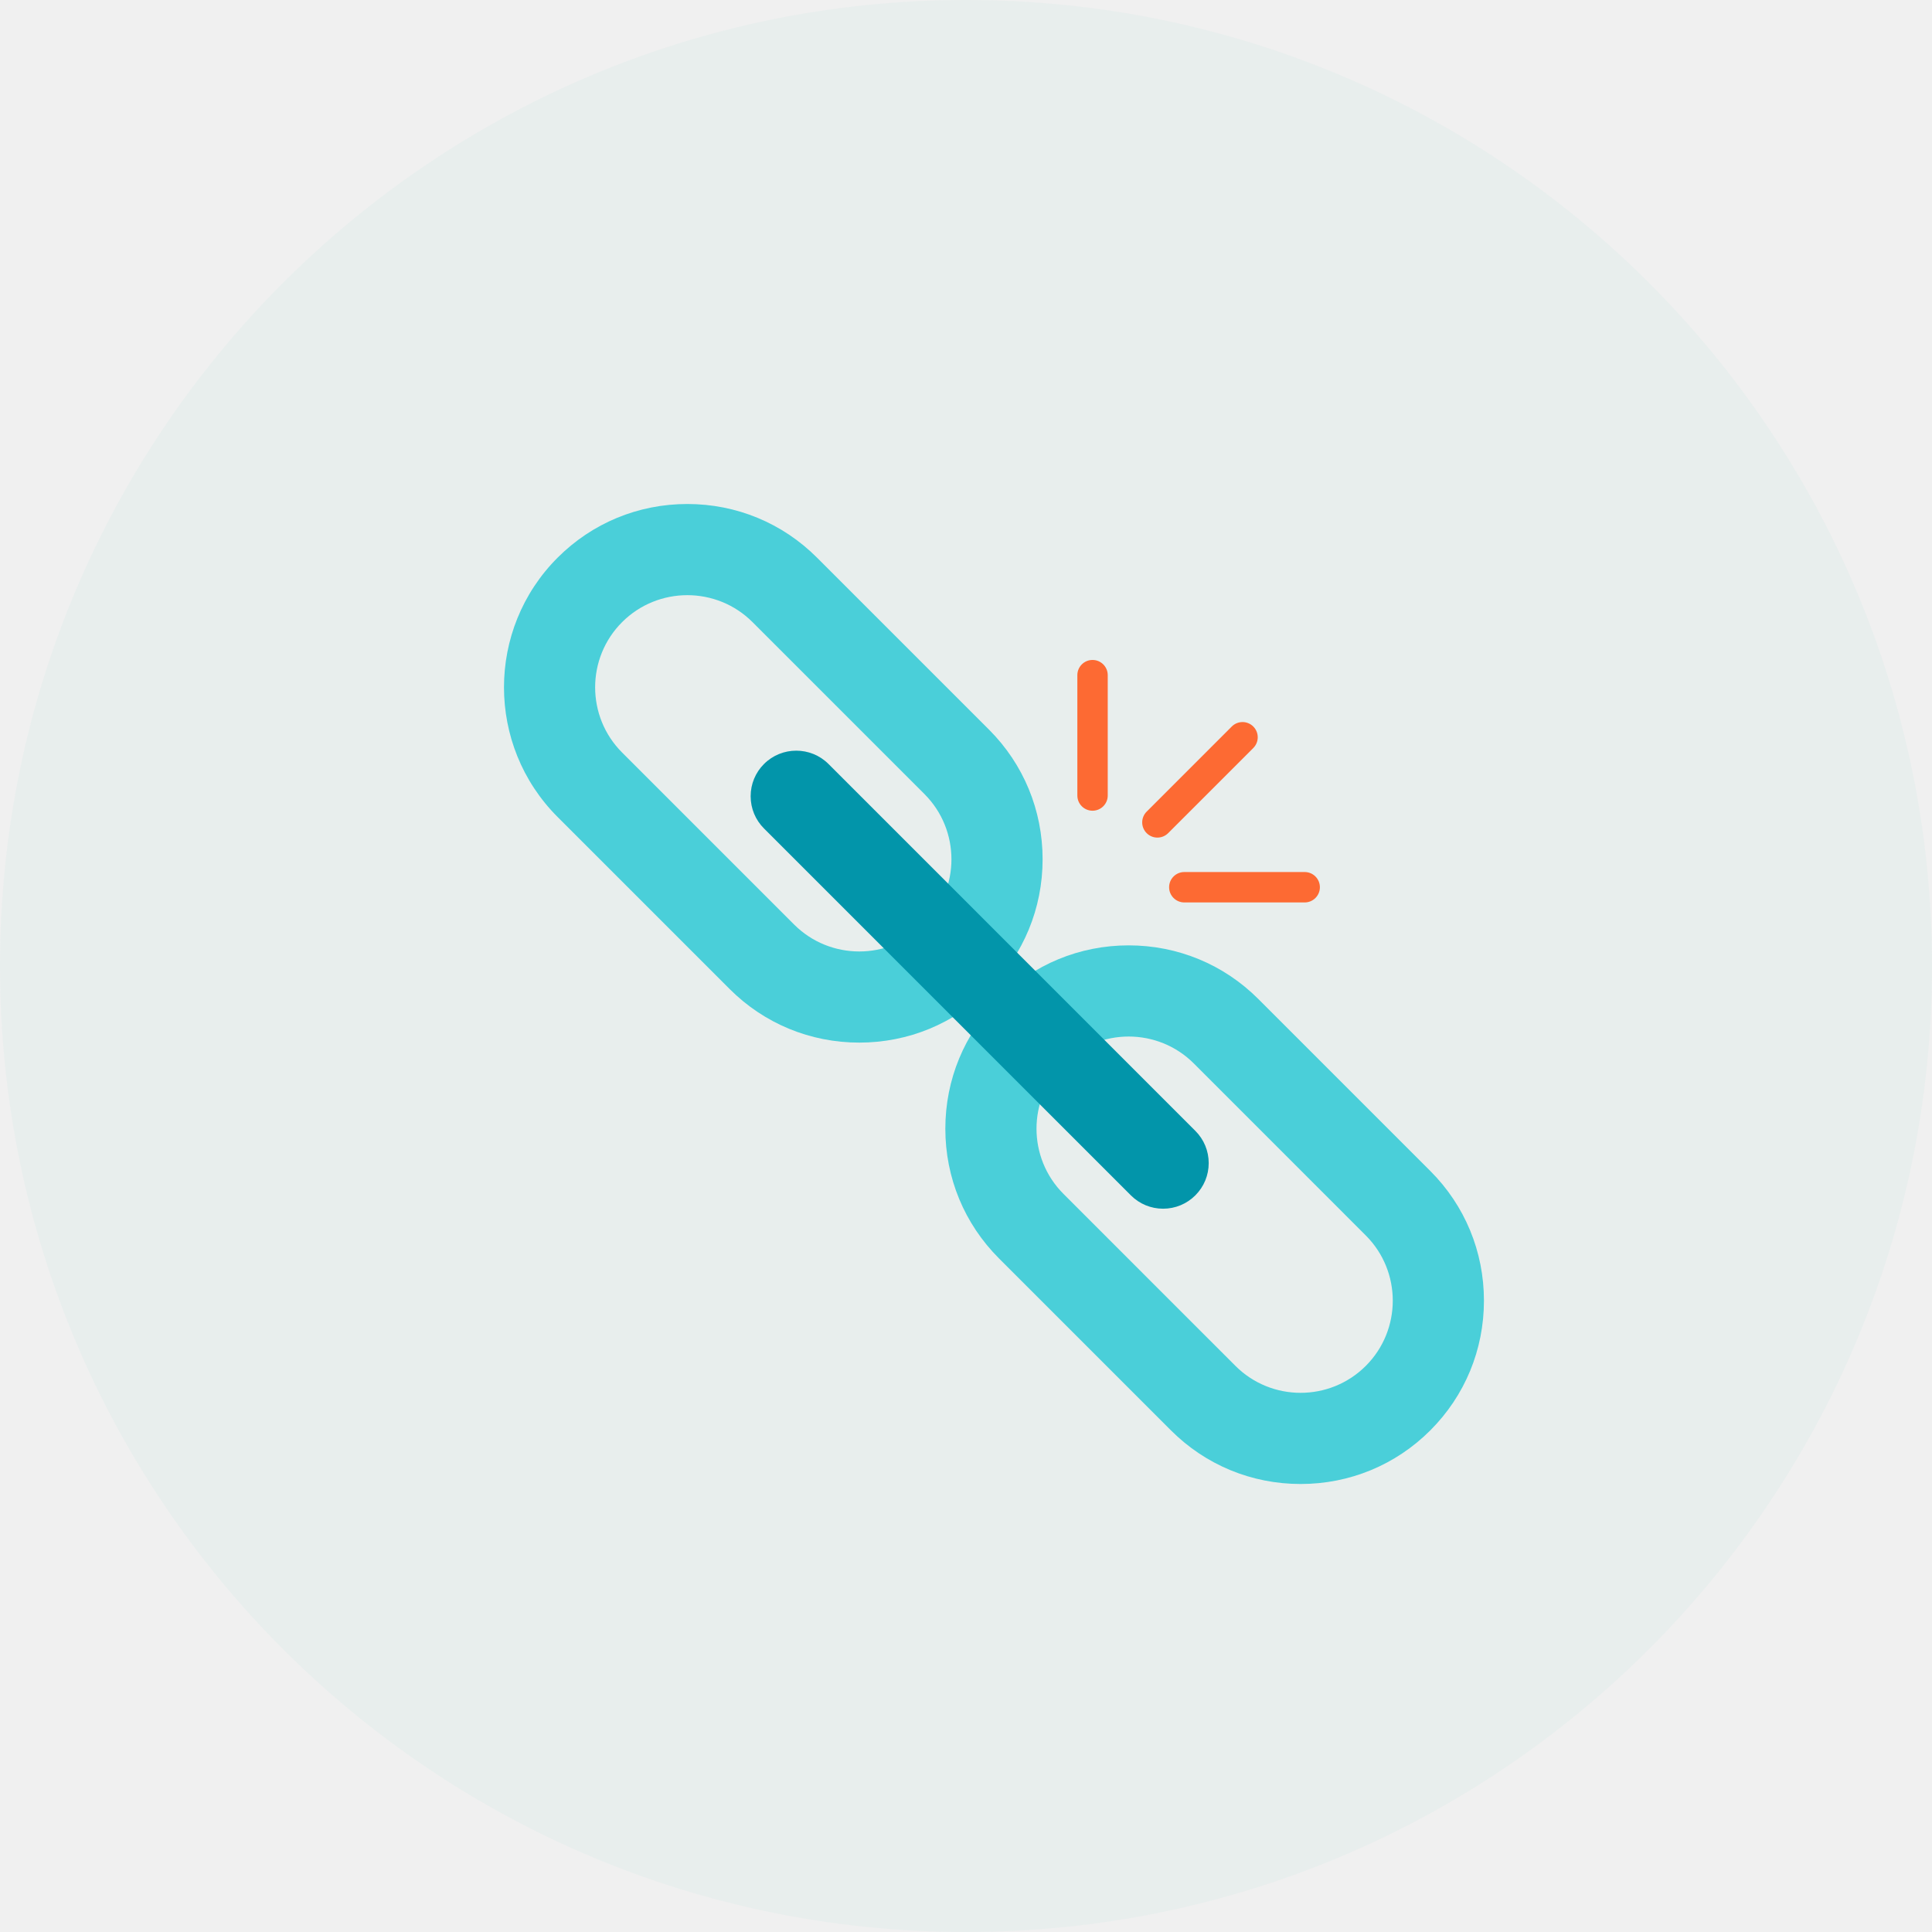
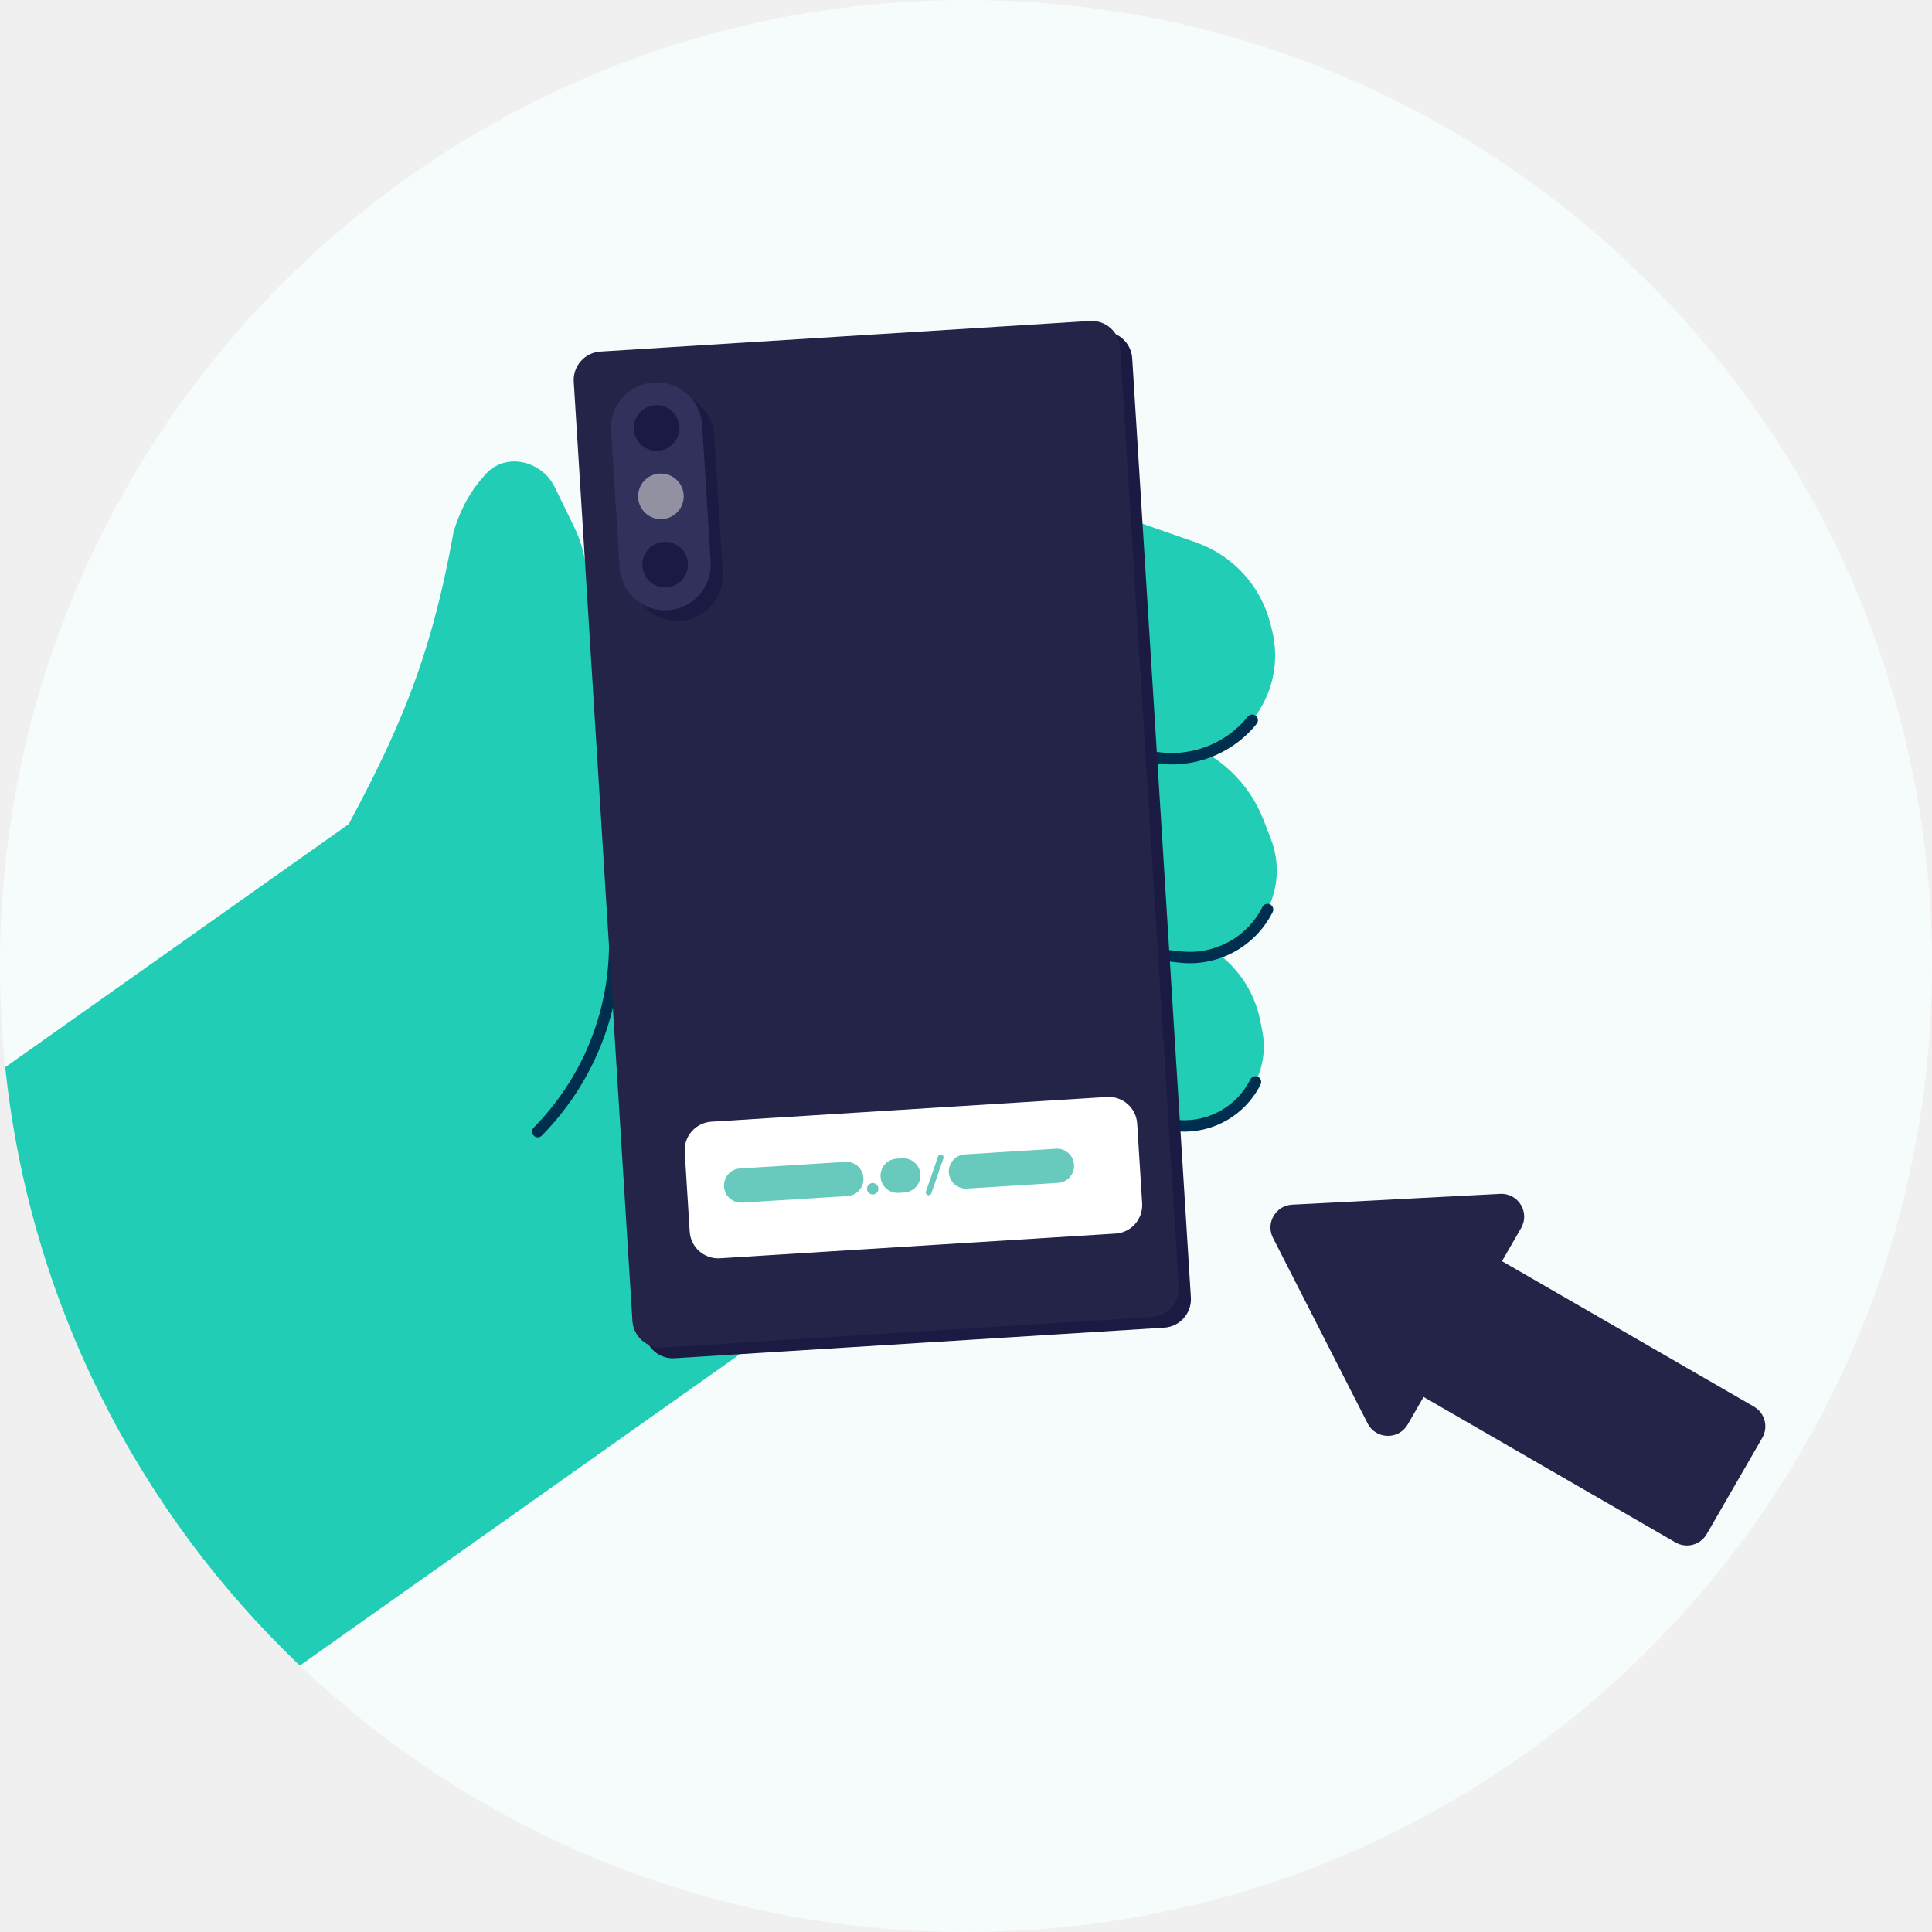
- <svg xmlns="http://www.w3.org/2000/svg" width="69" height="69" viewBox="0 0 69 69" fill="none">
-   <circle opacity="0.059" cx="34.5" cy="34.5" r="34.5" fill="#67CABC" />
-   <path fill-rule="evenodd" clip-rule="evenodd" d="M29.179 19.916L35.321 26.057C36.556 27.293 37.236 28.938 37.236 30.689C37.236 32.44 36.556 34.085 35.321 35.321C34.085 36.556 32.44 37.236 30.689 37.236C28.937 37.236 27.292 36.556 26.057 35.321L19.915 29.179C17.361 26.625 17.361 22.47 19.915 19.916C21.151 18.68 22.796 18 24.547 18C26.299 18 27.944 18.68 29.179 19.916ZM33.017 28.36L26.876 22.219C25.592 20.935 23.503 20.935 22.218 22.219C20.934 23.503 20.934 25.592 22.218 26.876L25.289 29.947V29.947L28.36 33.018C29.644 34.302 31.733 34.302 33.018 33.018C34.301 31.734 34.301 29.644 33.017 28.36Z" fill="#4ACFD9" />
-   <path fill-rule="evenodd" clip-rule="evenodd" d="M44.941 35.679L51.083 41.821C52.318 43.056 52.998 44.701 52.998 46.452C52.998 48.204 52.318 49.849 51.083 51.084C49.847 52.32 48.202 53 46.451 53C44.699 53 43.054 52.319 41.819 51.084L35.678 44.943C34.442 43.707 33.762 42.062 33.762 40.311C33.762 38.559 34.442 36.914 35.678 35.679C36.913 34.444 38.558 33.763 40.309 33.763C42.061 33.763 43.706 34.444 44.941 35.679ZM41.051 45.71L44.122 48.781C45.406 50.065 47.495 50.065 48.779 48.781C50.063 47.497 50.063 45.408 48.779 44.124L42.638 37.982C41.354 36.698 39.265 36.698 37.981 37.982C36.697 39.266 36.697 41.355 37.981 42.639L41.051 45.71Z" fill="#4ACFD9" />
-   <path d="M42.691 40.388L29.589 27.285C28.954 26.651 27.921 26.651 27.286 27.285C26.978 27.593 26.809 28.002 26.809 28.437C26.809 28.872 26.978 29.281 27.286 29.589L40.388 42.691C40.695 42.998 41.104 43.168 41.539 43.168C41.974 43.168 42.383 42.998 42.691 42.691C42.998 42.383 43.168 41.974 43.168 41.539C43.168 41.104 42.998 40.695 42.691 40.388Z" fill="#0295AA" />
-   <path d="M41.336 29.914C41.197 29.914 41.058 29.861 40.952 29.755C40.74 29.543 40.74 29.199 40.952 28.987L43.992 25.947C44.204 25.735 44.548 25.735 44.76 25.947C44.972 26.159 44.972 26.503 44.76 26.715L41.72 29.755C41.614 29.861 41.475 29.914 41.336 29.914Z" fill="#FD6A33" />
-   <path d="M39.019 28.954C38.719 28.954 38.477 28.711 38.477 28.412V24.112C38.477 23.813 38.719 23.57 39.019 23.57C39.319 23.57 39.562 23.813 39.562 24.112V28.412C39.562 28.711 39.319 28.954 39.019 28.954Z" fill="#FD6A33" />
-   <path d="M46.596 32.23H42.297C41.997 32.23 41.754 31.987 41.754 31.687C41.754 31.387 41.997 31.144 42.297 31.144H46.596C46.896 31.144 47.139 31.387 47.139 31.687C47.139 31.987 46.896 32.23 46.596 32.23Z" fill="#FD6A33" />
+ <svg xmlns="http://www.w3.org/2000/svg" width="160" height="160" viewBox="0 0 160 160" fill="none">
+   <circle cx="80" cy="80" r="80" fill="#F6FCFB" />
+   <path d="M99.046 44.921L94.121 43.2L95.42 62.681L95.472 62.691C98.567 63.266 101.729 62.098 103.705 59.647C105.401 57.544 106.005 54.764 105.335 52.146L105.202 51.626C104.401 48.502 102.091 45.984 99.046 44.921Z" fill="#21CDB4" />
+   <path d="M97.588 61.351L94.594 60.438L95.906 79.055L97.748 79.257C100.741 79.584 103.623 78.015 104.973 75.323C105.882 73.51 105.986 71.398 105.258 69.505L104.655 67.936C103.438 64.77 100.831 62.341 97.588 61.351Z" fill="#21CDB4" />
+   <path d="M97.575 77.411L95.774 76.967L96.247 93.077L97.327 93.202C100.08 93.52 102.738 92.08 103.974 89.6C104.628 88.288 104.826 86.796 104.536 85.359L104.361 84.492C103.66 81.017 101.017 78.259 97.575 77.411Z" fill="#21CDB4" />
+   <path d="M24.832 137.936C11.434 125.173 2.456 107.81 0.434 88.38L65.381 42.424L96.887 86.951L24.832 137.936Z" fill="#21CDB4" />
+   <path d="M37.568 44.026C35.622 54.799 33.041 60.881 26.942 71.772L48.785 55.597C49.388 51.962 48.967 49.991 48.535 46.931C48.374 45.792 48.055 44.679 47.551 43.645L45.95 40.358C44.872 38.145 41.893 37.434 40.234 39.252C39.067 40.53 38.215 41.926 37.568 44.026Z" fill="#21CDB4" />
+   <path fill-rule="evenodd" clip-rule="evenodd" d="M104.185 89.177C104.418 89.294 104.513 89.577 104.397 89.811C103.135 92.341 100.494 93.861 97.697 93.707C97.437 93.693 97.237 93.47 97.252 93.21C97.266 92.95 97.489 92.75 97.749 92.764C100.171 92.897 102.459 91.581 103.551 89.389C103.668 89.156 103.951 89.061 104.185 89.177Z" fill="#002E4F" />
+   <path fill-rule="evenodd" clip-rule="evenodd" d="M105.185 74.901C105.418 75.018 105.512 75.302 105.395 75.535C103.957 78.403 100.886 80.074 97.697 79.726L96.775 79.626C96.516 79.597 96.329 79.364 96.357 79.105C96.386 78.846 96.619 78.658 96.878 78.687L97.799 78.787C100.597 79.093 103.289 77.627 104.551 75.111C104.668 74.878 104.952 74.784 105.185 74.901Z" fill="#002E4F" />
+   <path fill-rule="evenodd" clip-rule="evenodd" d="M104.001 59.279C104.204 59.443 104.236 59.74 104.072 59.944C101.987 62.529 98.651 63.762 95.386 63.155L95.386 63.155L95.333 63.145C95.077 63.097 94.908 62.851 94.955 62.594C95.003 62.338 95.25 62.169 95.506 62.217L95.558 62.226C95.558 62.226 95.558 62.226 95.558 62.226C98.483 62.77 101.47 61.666 103.337 59.351C103.501 59.148 103.798 59.116 104.001 59.279Z" fill="#002E4F" />
+   <path fill-rule="evenodd" clip-rule="evenodd" d="M50.909 77.675C51.17 77.675 51.382 77.886 51.382 78.147C51.382 84.341 48.897 89.956 44.87 94.047C44.687 94.233 44.388 94.235 44.203 94.052C44.017 93.87 44.014 93.57 44.197 93.385C48.057 89.463 50.437 84.084 50.437 78.147C50.437 77.886 50.648 77.675 50.909 77.675Z" fill="#002E4F" />
+   <path d="M48.516 32.502L53.375 110.274C53.457 111.575 54.578 112.565 55.879 112.483L96.415 109.951C97.716 109.869 98.706 108.748 98.624 107.447L93.765 29.675C93.684 28.374 92.563 27.384 91.261 27.466L50.726 29.998C49.424 30.08 48.435 31.201 48.516 32.502Z" fill="#1A1A43" />
+   <path d="M47.515 31.619L52.374 109.39C52.456 110.692 53.577 111.681 54.878 111.6L95.414 109.067C96.715 108.986 97.705 107.865 97.623 106.563L92.764 28.792C92.683 27.49 91.562 26.501 90.26 26.582L49.725 29.115C48.423 29.196 47.434 30.317 47.515 31.619Z" fill="#242448" />
+   <rect x="51.374" y="32.797" width="7.556" height="18.89" rx="3.778" transform="rotate(-3.575 51.374 32.7971)" fill="#1A1A43" />
+   <rect x="56.558" y="93.041" width="37.545" height="11.334" rx="2.361" transform="rotate(-3.575 56.5576 93.041)" fill="white" />
+   <rect x="59.871" y="96.856" width="11.57" height="2.834" rx="1.417" transform="rotate(-3.575 59.8711 96.8557)" fill="#67CABC" />
+   <rect x="72.834" y="96.046" width="3.306" height="2.834" rx="1.417" transform="rotate(-3.575 72.834 96.0459)" fill="#67CABC" />
+   <rect x="78.49" y="95.692" width="10.39" height="2.834" rx="1.417" transform="rotate(-3.575 78.4902 95.6924)" fill="#67CABC" />
+   <circle cx="72.274" cy="98.447" r="0.472" transform="rotate(-3.575 72.2742 98.4468)" fill="#67CABC" />
+   <path fill-rule="evenodd" clip-rule="evenodd" d="M77.985 95.624C78.109 95.666 78.174 95.801 78.132 95.924L77.13 98.826C77.087 98.949 76.953 99.014 76.83 98.972C76.706 98.929 76.641 98.795 76.683 98.672L77.685 95.77C77.728 95.647 77.862 95.581 77.985 95.624Z" fill="#67CABC" />
+   <rect x="50.373" y="31.913" width="7.556" height="18.89" rx="3.778" transform="rotate(-3.575 50.373 31.9133)" fill="#31315C" />
+   <circle cx="54.379" cy="35.449" r="1.889" transform="rotate(-3.575 54.3791 35.4485)" fill="#1A1A43" />
+   <circle cx="54.733" cy="41.105" r="1.889" transform="rotate(-3.575 54.7327 41.1047)" fill="#9191A2" />
+   <circle cx="55.086" cy="46.761" r="1.889" transform="rotate(-3.575 55.0862 46.7605)" fill="#1A1A43" />
+   <path d="M107.006 99.767L124.238 98.871C125.734 98.793 126.721 100.405 125.972 101.702L116.58 117.969C115.831 119.266 113.942 119.217 113.261 117.883L105.421 102.512C104.8 101.293 105.64 99.838 107.006 99.767Z" fill="#242448" />
+   <path d="M123.578 103.976L145.255 116.491C146.158 117.013 146.468 118.168 145.946 119.072L141.342 127.047C140.82 127.95 139.665 128.26 138.761 127.738L117.085 115.223L123.578 103.976Z" fill="#242448" />
</svg>
